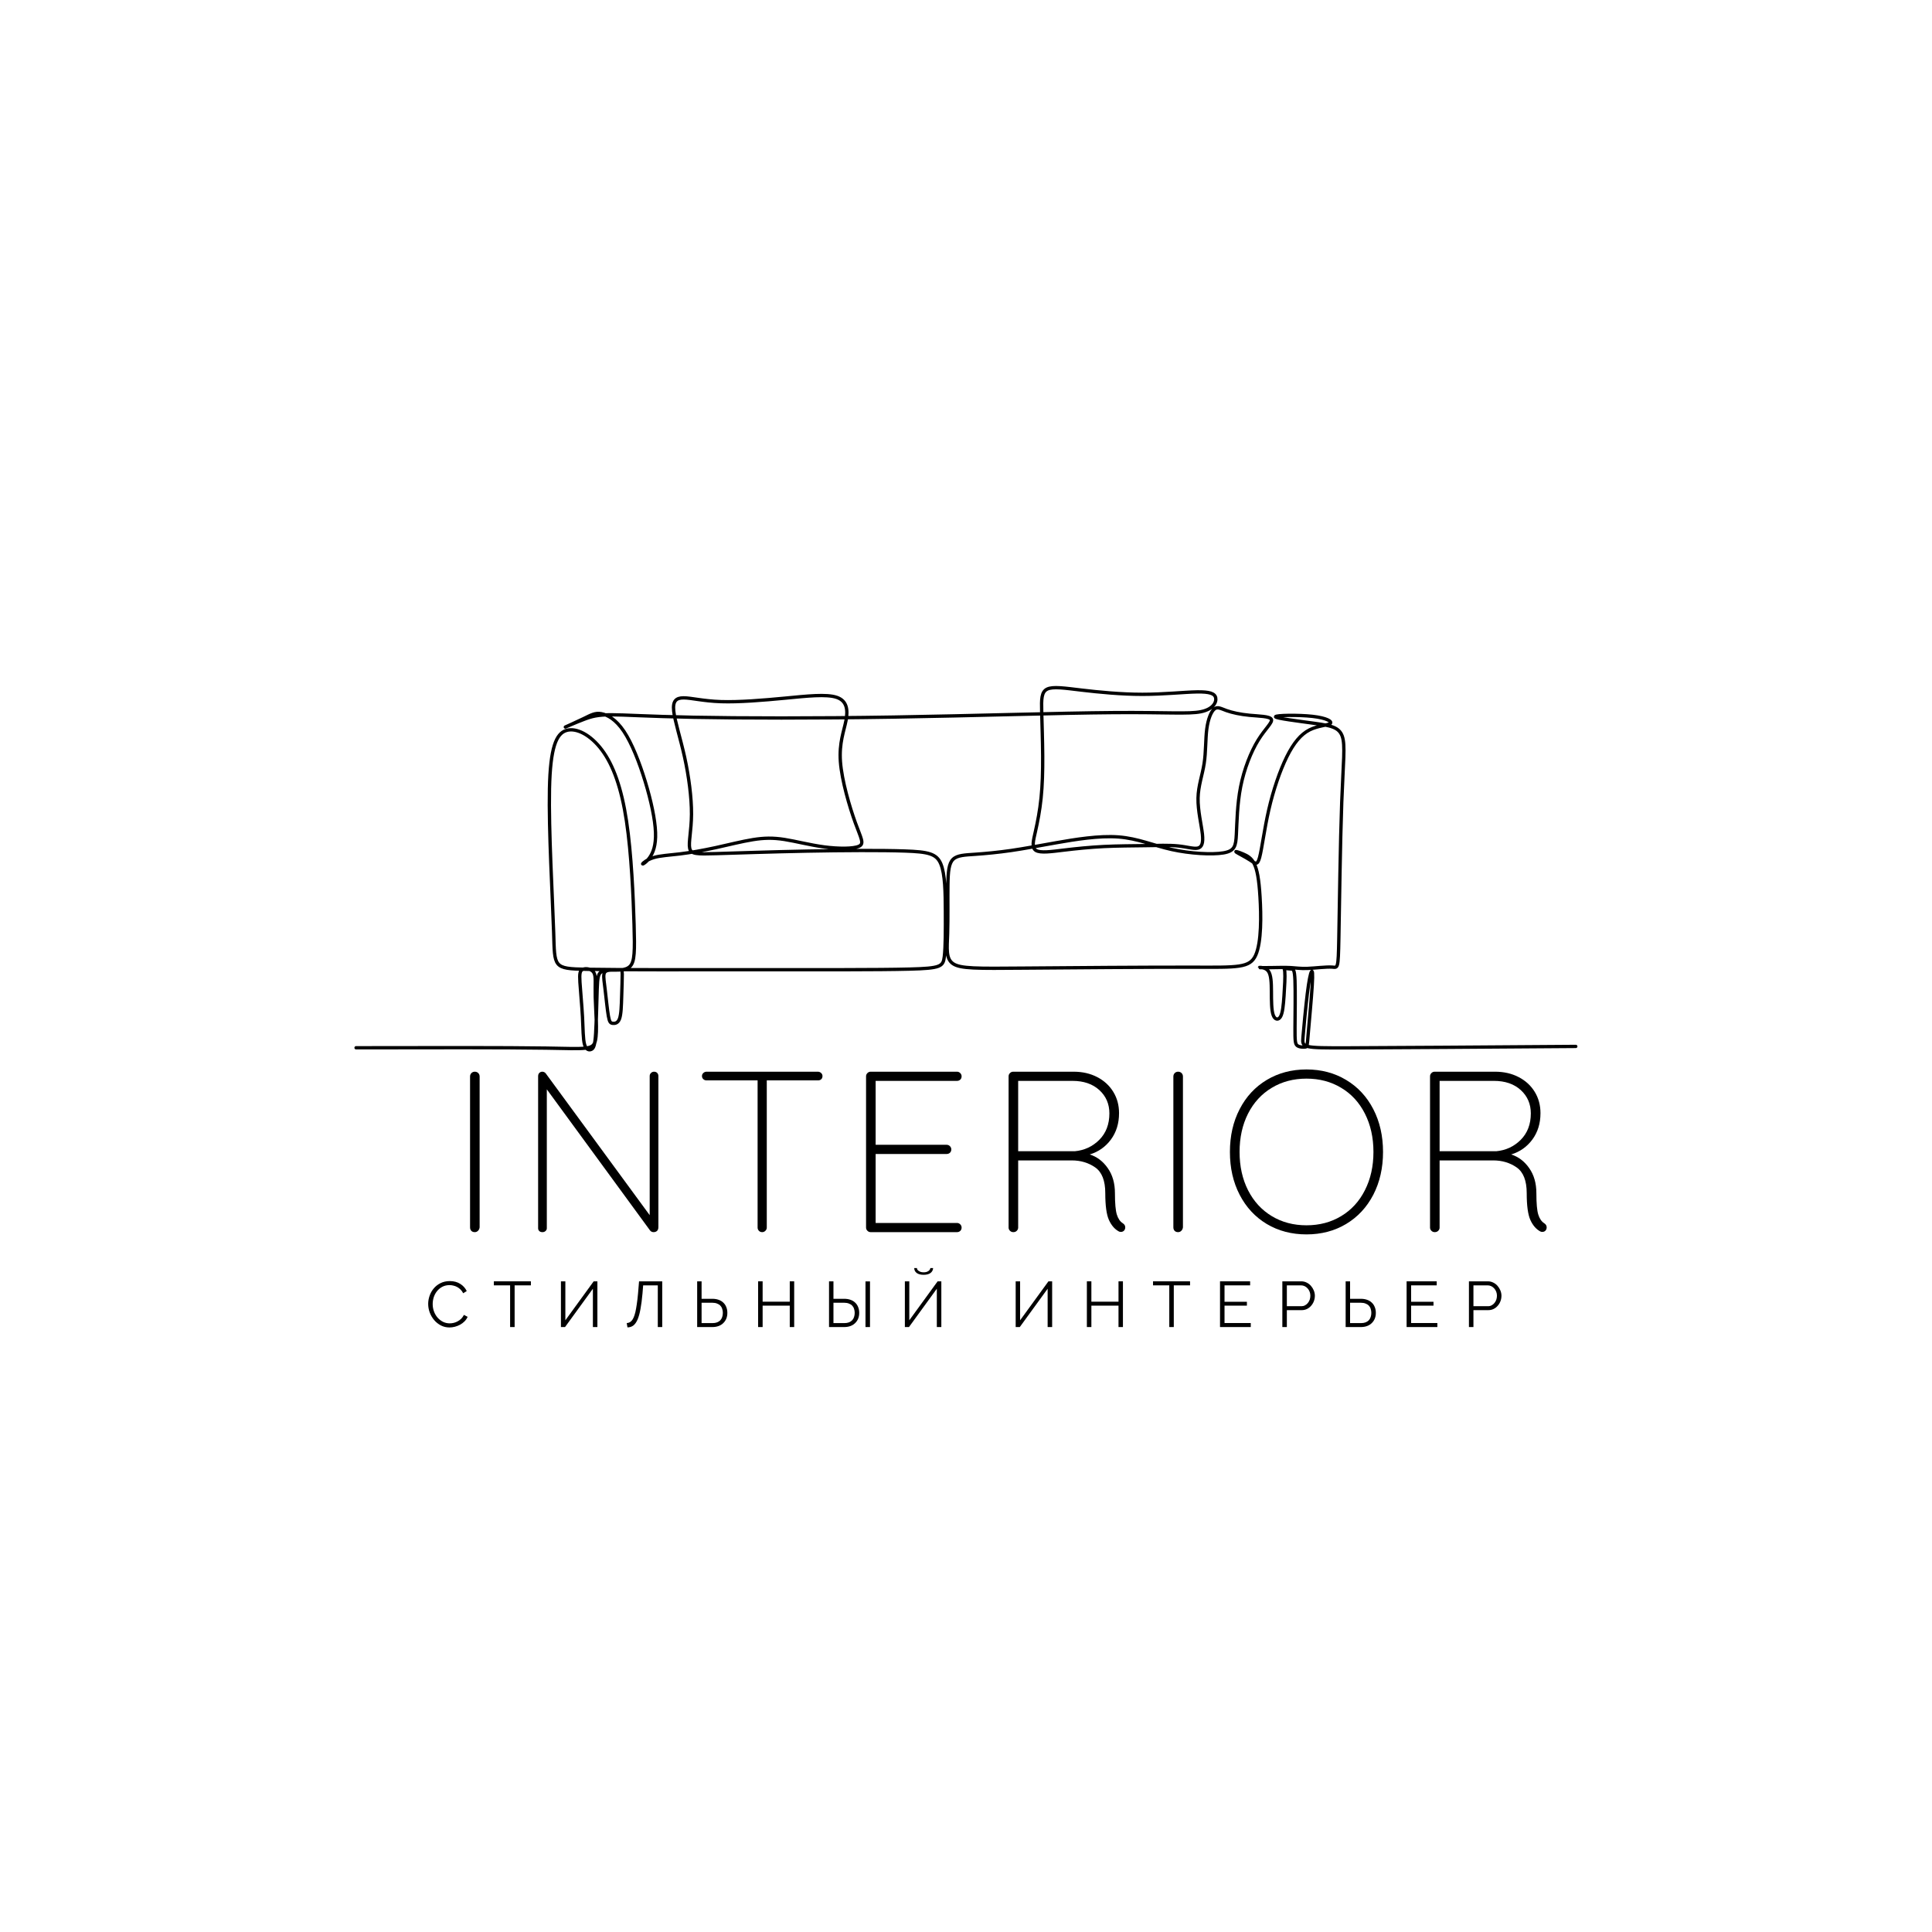
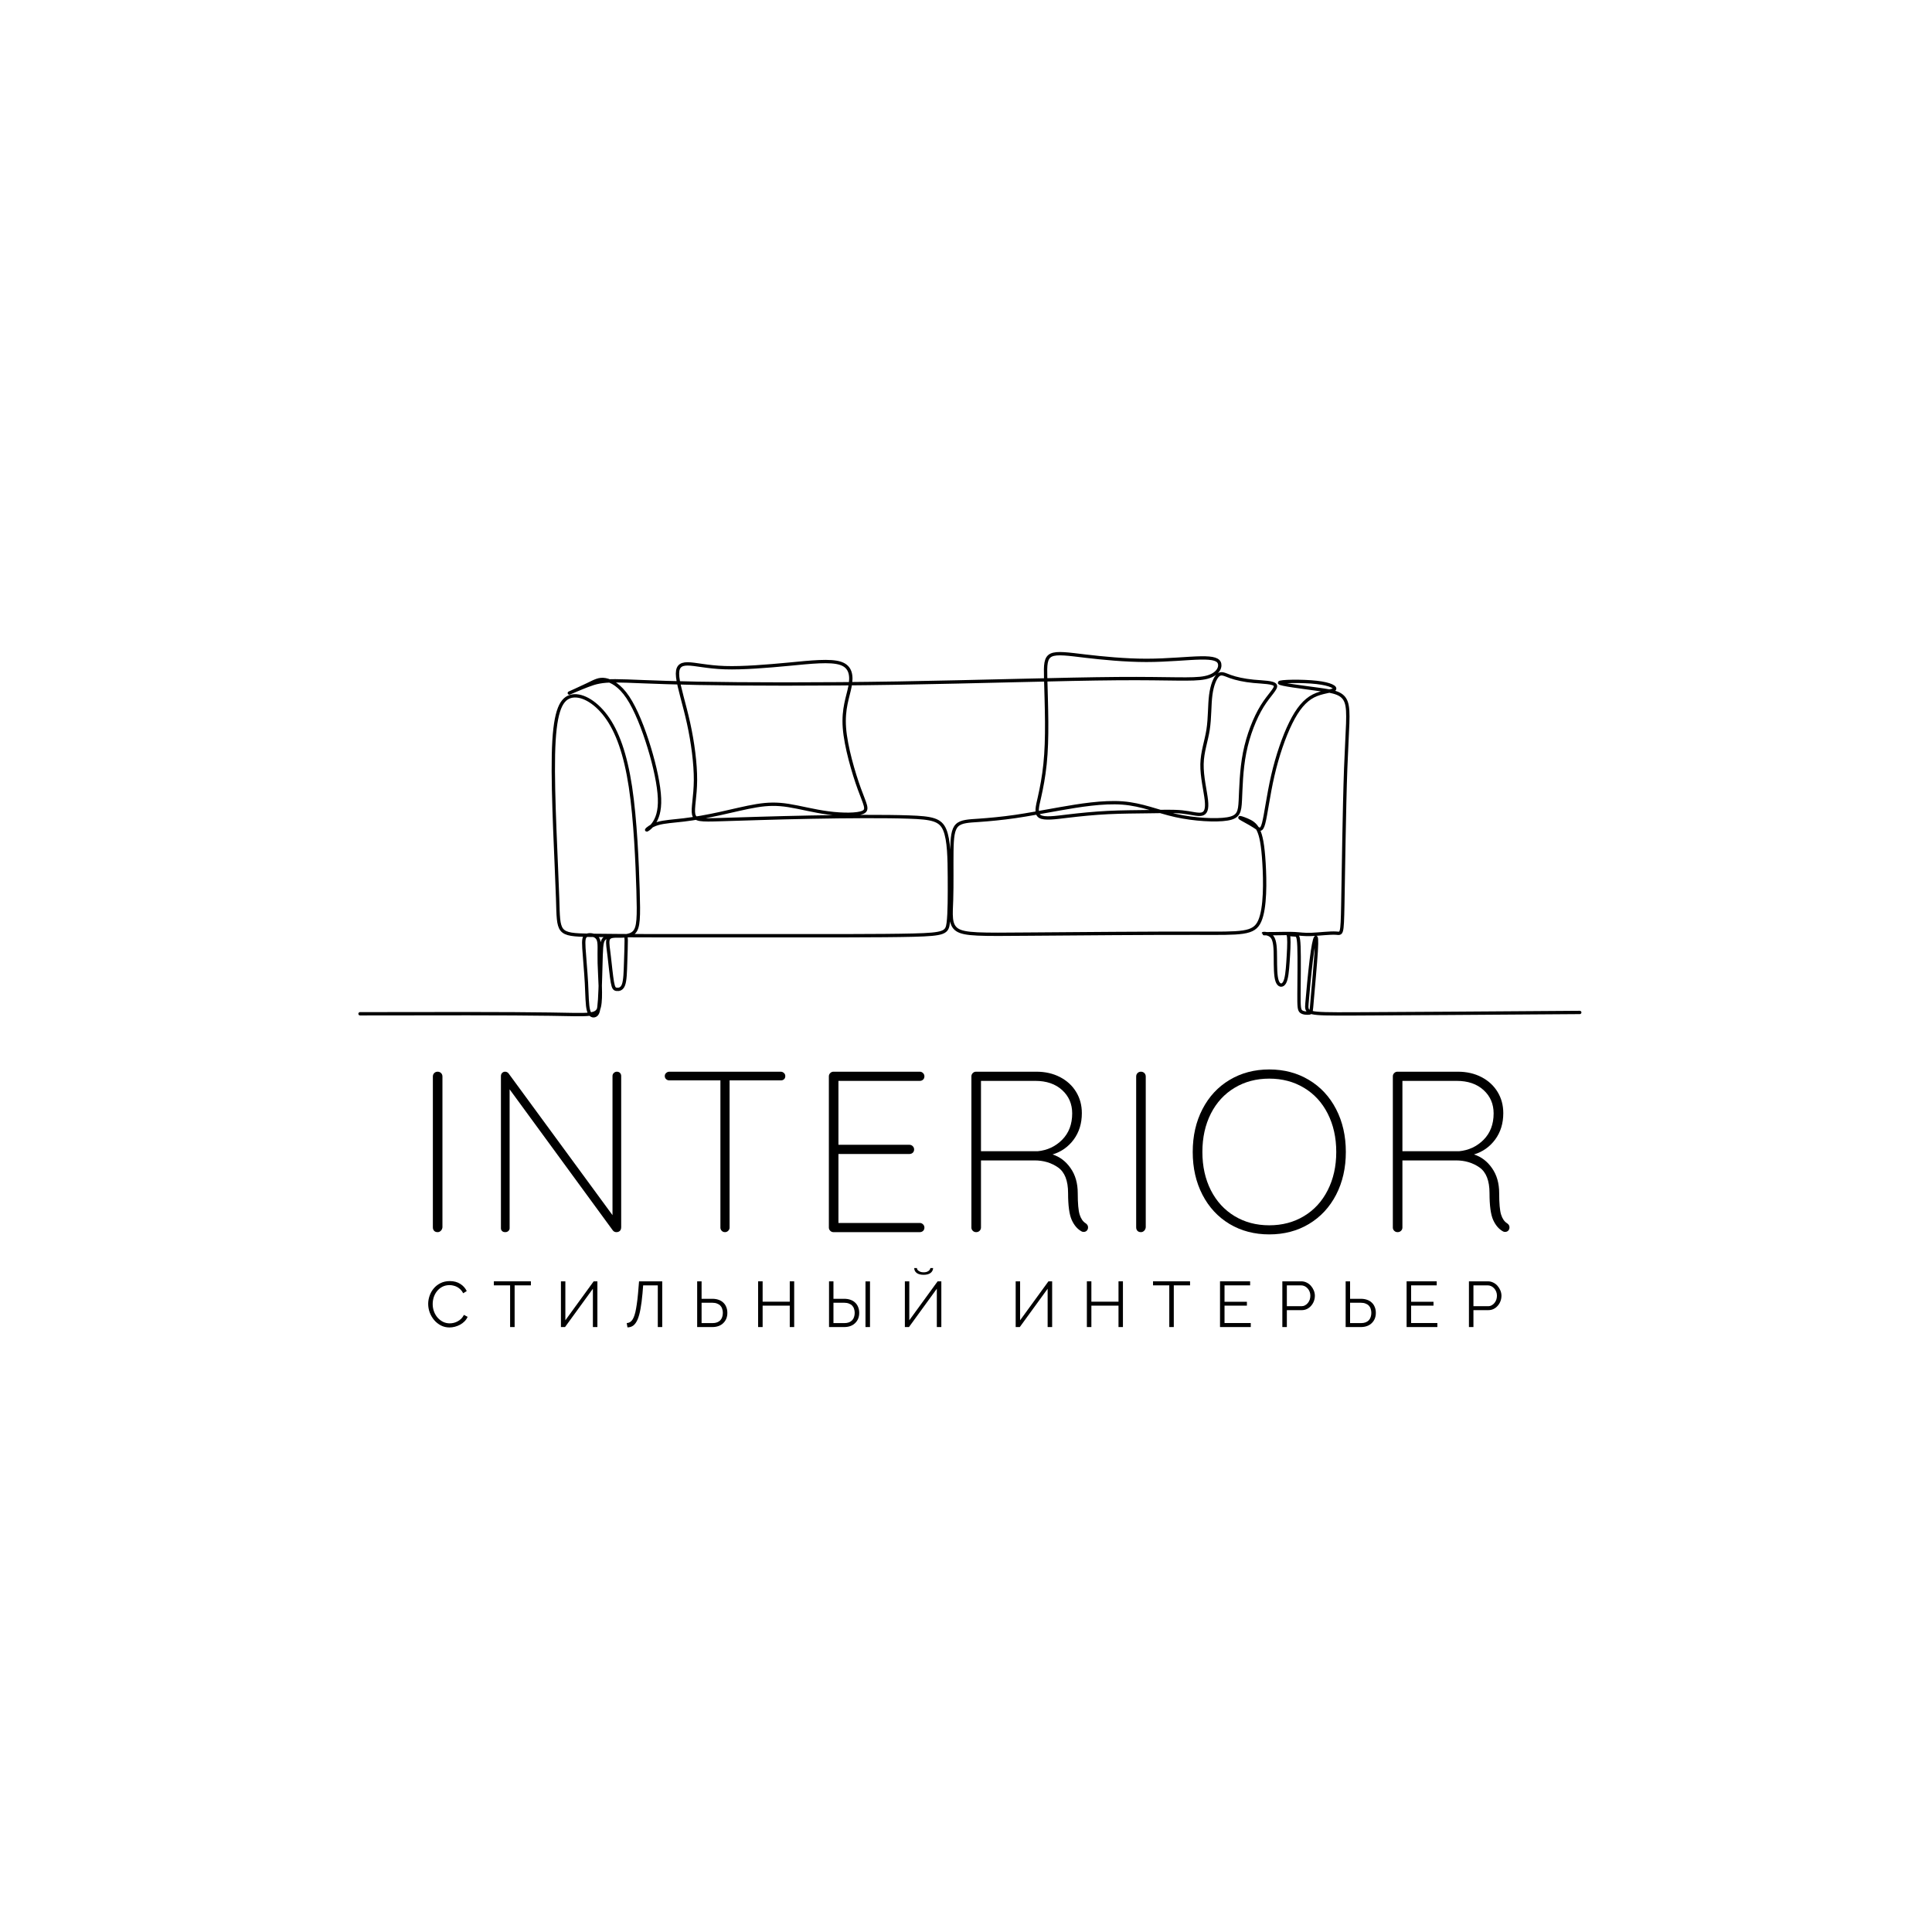
<svg xmlns="http://www.w3.org/2000/svg" width="500" zoomAndPan="magnify" viewBox="0 0 375 375" height="500" preserveAspectRatio="xMidYMid meet" version="1.0">
  <defs>
    <g />
-     <clipPath id="23aa06768d">
-       <path d="M 68.613 133 L 306.363 133 L 306.363 204.223 L 68.613 204.223 Z M 68.613 133 " clip-rule="nonzero" />
+     <clipPath id="b283057904">
+       <path d="M 69.383 126.379 L 307 126.379 L 307 197.629 L 69.383 197.629 Z M 69.383 126.379 " clip-rule="nonzero" />
    </clipPath>
  </defs>
  <g fill="#000000" fill-opacity="1">
-     <g transform="translate(72.337, 239.1577)">
-       <g />
-     </g>
-   </g>
-   <g fill="#000000" fill-opacity="1">
-     <g transform="translate(86.78475, 239.1577)">
+     <g transform="translate(79.56569, 239.1577)">
      <g>
        <path d="M 6.312 -0.938 C 6.281 -0.664 6.176 -0.441 6 -0.266 C 5.82 -0.086 5.613 0 5.375 0 C 5.082 0 4.852 -0.086 4.688 -0.266 C 4.531 -0.441 4.453 -0.664 4.453 -0.938 L 4.453 -30.203 C 4.453 -30.473 4.539 -30.695 4.719 -30.875 C 4.895 -31.051 5.113 -31.141 5.375 -31.141 C 5.645 -31.141 5.867 -31.051 6.047 -30.875 C 6.223 -30.695 6.312 -30.473 6.312 -30.203 Z M 6.312 -0.938 " />
      </g>
    </g>
  </g>
  <g fill="#000000" fill-opacity="1">
-     <g transform="translate(99.99563, 239.1577)">
+     <g transform="translate(92.77658, 239.1577)">
      <g>
        <path d="M 26.953 -31.141 C 27.223 -31.141 27.43 -31.055 27.578 -30.891 C 27.723 -30.734 27.797 -30.535 27.797 -30.297 L 27.797 -0.984 C 27.797 -0.648 27.707 -0.398 27.531 -0.234 C 27.352 -0.078 27.133 0 26.875 0 C 26.57 0 26.332 -0.117 26.156 -0.359 L 6.141 -27.719 L 6.141 -0.75 C 6.141 -0.539 6.055 -0.363 5.891 -0.219 C 5.734 -0.07 5.535 0 5.297 0 C 5.023 0 4.816 -0.07 4.672 -0.219 C 4.523 -0.363 4.453 -0.539 4.453 -0.75 L 4.453 -30.25 C 4.453 -30.539 4.531 -30.758 4.688 -30.906 C 4.852 -31.062 5.039 -31.141 5.25 -31.141 C 5.52 -31.141 5.742 -31.035 5.922 -30.828 L 26.109 -3.297 L 26.109 -30.297 C 26.109 -30.535 26.191 -30.734 26.359 -30.891 C 26.523 -31.055 26.723 -31.141 26.953 -31.141 Z M 26.953 -31.141 " />
      </g>
    </g>
  </g>
  <g fill="#000000" fill-opacity="1">
-     <g transform="translate(134.6907, 239.1577)">
+     <g transform="translate(127.4716, 239.1577)">
      <g>
        <path d="M 24.062 -31.141 C 24.301 -31.141 24.508 -31.055 24.688 -30.891 C 24.863 -30.734 24.953 -30.535 24.953 -30.297 C 24.953 -30.023 24.867 -29.816 24.703 -29.672 C 24.547 -29.523 24.332 -29.453 24.062 -29.453 L 14.141 -29.453 L 14.141 -0.891 C 14.141 -0.648 14.051 -0.441 13.875 -0.266 C 13.695 -0.086 13.488 0 13.25 0 C 12.988 0 12.773 -0.086 12.609 -0.266 C 12.441 -0.441 12.359 -0.648 12.359 -0.891 L 12.359 -29.453 L 2.453 -29.453 C 2.211 -29.453 2.004 -29.531 1.828 -29.688 C 1.648 -29.852 1.562 -30.055 1.562 -30.297 C 1.562 -30.535 1.648 -30.734 1.828 -30.891 C 2.004 -31.055 2.211 -31.141 2.453 -31.141 Z M 24.062 -31.141 " />
      </g>
    </g>
  </g>
  <g fill="#000000" fill-opacity="1">
-     <g transform="translate(163.6477, 239.1577)">
+     <g transform="translate(156.4286, 239.1577)">
      <g>
        <path d="M 22.109 -1.781 C 22.348 -1.781 22.555 -1.691 22.734 -1.516 C 22.91 -1.336 23 -1.129 23 -0.891 C 23 -0.617 22.91 -0.398 22.734 -0.234 C 22.555 -0.078 22.348 0 22.109 0 L 5.344 0 C 5.102 0 4.895 -0.086 4.719 -0.266 C 4.539 -0.441 4.453 -0.648 4.453 -0.891 L 4.453 -30.25 C 4.453 -30.488 4.539 -30.695 4.719 -30.875 C 4.895 -31.051 5.102 -31.141 5.344 -31.141 L 22.109 -31.141 C 22.348 -31.141 22.555 -31.051 22.734 -30.875 C 22.91 -30.695 23 -30.488 23 -30.25 C 23 -29.977 22.91 -29.758 22.734 -29.594 C 22.555 -29.438 22.348 -29.359 22.109 -29.359 L 6.312 -29.359 L 6.312 -16.953 L 20.109 -16.953 C 20.348 -16.953 20.555 -16.863 20.734 -16.688 C 20.91 -16.508 21 -16.301 21 -16.062 C 21 -15.789 20.91 -15.57 20.734 -15.406 C 20.555 -15.25 20.348 -15.172 20.109 -15.172 L 6.312 -15.172 L 6.312 -1.781 Z M 22.109 -1.781 " />
      </g>
    </g>
  </g>
  <g fill="#000000" fill-opacity="1">
-     <g transform="translate(191.3148, 239.1577)">
+     <g transform="translate(184.0957, 239.1577)">
      <g>
        <path d="M 26.609 -1.734 C 26.93 -1.523 27.094 -1.258 27.094 -0.938 C 27.094 -0.664 27.008 -0.445 26.844 -0.281 C 26.688 -0.125 26.488 -0.047 26.25 -0.047 C 26.07 -0.047 25.938 -0.078 25.844 -0.141 C 25.039 -0.578 24.398 -1.32 23.922 -2.375 C 23.453 -3.426 23.219 -5.156 23.219 -7.562 C 23.219 -9.988 22.566 -11.656 21.266 -12.562 C 19.961 -13.469 18.445 -13.922 16.719 -13.922 L 6.312 -13.922 L 6.312 -0.891 C 6.312 -0.648 6.223 -0.441 6.047 -0.266 C 5.867 -0.086 5.645 0 5.375 0 C 5.113 0 4.895 -0.086 4.719 -0.266 C 4.539 -0.441 4.453 -0.648 4.453 -0.891 L 4.453 -30.25 C 4.453 -30.488 4.539 -30.695 4.719 -30.875 C 4.895 -31.051 5.102 -31.141 5.344 -31.141 L 17.078 -31.141 C 18.797 -31.141 20.32 -30.789 21.656 -30.094 C 23 -29.395 24.039 -28.438 24.781 -27.219 C 25.52 -26.008 25.891 -24.633 25.891 -23.094 C 25.891 -21.102 25.363 -19.395 24.312 -17.969 C 23.258 -16.551 21.891 -15.586 20.203 -15.078 C 21.617 -14.629 22.785 -13.742 23.703 -12.422 C 24.629 -11.109 25.094 -9.488 25.094 -7.562 C 25.094 -5.57 25.219 -4.18 25.469 -3.391 C 25.719 -2.609 26.098 -2.055 26.609 -1.734 Z M 17.297 -15.703 C 19.172 -15.879 20.758 -16.617 22.062 -17.922 C 23.363 -19.234 24.016 -20.941 24.016 -23.047 C 24.016 -24.879 23.363 -26.391 22.062 -27.578 C 20.758 -28.766 19.023 -29.359 16.859 -29.359 L 6.312 -29.359 L 6.312 -15.703 Z M 17.297 -15.703 " />
      </g>
    </g>
  </g>
  <g fill="#000000" fill-opacity="1">
-     <g transform="translate(223.2965, 239.1577)">
+     <g transform="translate(216.0774, 239.1577)">
      <g>
        <path d="M 6.312 -0.938 C 6.281 -0.664 6.176 -0.441 6 -0.266 C 5.82 -0.086 5.613 0 5.375 0 C 5.082 0 4.852 -0.086 4.688 -0.266 C 4.531 -0.441 4.453 -0.664 4.453 -0.938 L 4.453 -30.203 C 4.453 -30.473 4.539 -30.695 4.719 -30.875 C 4.895 -31.051 5.113 -31.141 5.375 -31.141 C 5.645 -31.141 5.867 -31.051 6.047 -30.875 C 6.223 -30.695 6.312 -30.473 6.312 -30.203 Z M 6.312 -0.938 " />
      </g>
    </g>
  </g>
  <g fill="#000000" fill-opacity="1">
-     <g transform="translate(236.5074, 239.1577)">
+     <g transform="translate(229.2883, 239.1577)">
      <g>
        <path d="M 31.938 -15.562 C 31.938 -12.457 31.305 -9.688 30.047 -7.25 C 28.785 -4.82 27.023 -2.93 24.766 -1.578 C 22.516 -0.234 19.953 0.438 17.078 0.438 C 14.203 0.438 11.633 -0.234 9.375 -1.578 C 7.125 -2.93 5.367 -4.82 4.109 -7.25 C 2.848 -9.688 2.219 -12.457 2.219 -15.562 C 2.219 -18.676 2.848 -21.445 4.109 -23.875 C 5.367 -26.312 7.125 -28.203 9.375 -29.547 C 11.633 -30.898 14.203 -31.578 17.078 -31.578 C 19.953 -31.578 22.516 -30.898 24.766 -29.547 C 27.023 -28.203 28.785 -26.312 30.047 -23.875 C 31.305 -21.445 31.938 -18.676 31.938 -15.562 Z M 30.078 -15.562 C 30.078 -18.352 29.523 -20.832 28.422 -23 C 27.328 -25.164 25.789 -26.836 23.812 -28.016 C 21.844 -29.203 19.598 -29.797 17.078 -29.797 C 14.555 -29.797 12.312 -29.203 10.344 -28.016 C 8.375 -26.836 6.836 -25.164 5.734 -23 C 4.641 -20.832 4.094 -18.352 4.094 -15.562 C 4.094 -12.781 4.641 -10.305 5.734 -8.141 C 6.836 -5.973 8.375 -4.297 10.344 -3.109 C 12.312 -1.922 14.555 -1.328 17.078 -1.328 C 19.598 -1.328 21.844 -1.922 23.812 -3.109 C 25.789 -4.297 27.328 -5.973 28.422 -8.141 C 29.523 -10.305 30.078 -12.781 30.078 -15.562 Z M 30.078 -15.562 " />
      </g>
    </g>
  </g>
  <g fill="#000000" fill-opacity="1">
-     <g transform="translate(273.1151, 239.1577)">
+     <g transform="translate(265.896, 239.1577)">
      <g>
        <path d="M 26.609 -1.734 C 26.93 -1.523 27.094 -1.258 27.094 -0.938 C 27.094 -0.664 27.008 -0.445 26.844 -0.281 C 26.688 -0.125 26.488 -0.047 26.25 -0.047 C 26.07 -0.047 25.938 -0.078 25.844 -0.141 C 25.039 -0.578 24.398 -1.32 23.922 -2.375 C 23.453 -3.426 23.219 -5.156 23.219 -7.562 C 23.219 -9.988 22.566 -11.656 21.266 -12.562 C 19.961 -13.469 18.445 -13.922 16.719 -13.922 L 6.312 -13.922 L 6.312 -0.891 C 6.312 -0.648 6.223 -0.441 6.047 -0.266 C 5.867 -0.086 5.645 0 5.375 0 C 5.113 0 4.895 -0.086 4.719 -0.266 C 4.539 -0.441 4.453 -0.648 4.453 -0.891 L 4.453 -30.25 C 4.453 -30.488 4.539 -30.695 4.719 -30.875 C 4.895 -31.051 5.102 -31.141 5.344 -31.141 L 17.078 -31.141 C 18.797 -31.141 20.32 -30.789 21.656 -30.094 C 23 -29.395 24.039 -28.438 24.781 -27.219 C 25.52 -26.008 25.891 -24.633 25.891 -23.094 C 25.891 -21.102 25.363 -19.395 24.312 -17.969 C 23.258 -16.551 21.891 -15.586 20.203 -15.078 C 21.617 -14.629 22.785 -13.742 23.703 -12.422 C 24.629 -11.109 25.094 -9.488 25.094 -7.562 C 25.094 -5.57 25.219 -4.18 25.469 -3.391 C 25.719 -2.609 26.098 -2.055 26.609 -1.734 Z M 17.297 -15.703 C 19.172 -15.879 20.758 -16.617 22.062 -17.922 C 23.363 -19.234 24.016 -20.941 24.016 -23.047 C 24.016 -24.879 23.363 -26.391 22.062 -27.578 C 20.758 -28.766 19.023 -29.359 16.859 -29.359 L 6.312 -29.359 L 6.312 -15.703 Z M 17.297 -15.703 " />
      </g>
    </g>
  </g>
  <g fill="#000000" fill-opacity="1">
    <g transform="translate(82.57863, 257.5801)">
      <g>
        <path d="M 0.531 -4.5 C 0.531 -5.031 0.625 -5.562 0.812 -6.094 C 1 -6.625 1.27 -7.098 1.625 -7.516 C 1.977 -7.93 2.414 -8.27 2.938 -8.531 C 3.469 -8.789 4.066 -8.922 4.734 -8.922 C 5.523 -8.922 6.203 -8.738 6.766 -8.375 C 7.328 -8.02 7.742 -7.555 8.016 -6.984 L 7.328 -6.562 C 7.18 -6.852 7.004 -7.098 6.797 -7.297 C 6.598 -7.492 6.379 -7.656 6.141 -7.781 C 5.91 -7.906 5.672 -7.992 5.422 -8.047 C 5.172 -8.109 4.926 -8.141 4.688 -8.141 C 4.156 -8.141 3.68 -8.031 3.266 -7.812 C 2.859 -7.594 2.516 -7.305 2.234 -6.953 C 1.961 -6.609 1.754 -6.219 1.609 -5.781 C 1.473 -5.344 1.406 -4.898 1.406 -4.453 C 1.406 -3.961 1.488 -3.488 1.656 -3.031 C 1.82 -2.582 2.051 -2.188 2.344 -1.844 C 2.645 -1.5 3 -1.223 3.406 -1.016 C 3.812 -0.816 4.25 -0.719 4.719 -0.719 C 4.969 -0.719 5.223 -0.75 5.484 -0.812 C 5.754 -0.875 6.008 -0.973 6.25 -1.109 C 6.5 -1.242 6.727 -1.41 6.938 -1.609 C 7.145 -1.816 7.32 -2.066 7.469 -2.359 L 8.188 -1.984 C 8.039 -1.648 7.836 -1.352 7.578 -1.094 C 7.328 -0.844 7.039 -0.629 6.719 -0.453 C 6.406 -0.285 6.07 -0.156 5.719 -0.062 C 5.363 0.031 5.016 0.078 4.672 0.078 C 4.066 0.078 3.508 -0.051 3 -0.312 C 2.488 -0.582 2.051 -0.93 1.688 -1.359 C 1.32 -1.797 1.035 -2.285 0.828 -2.828 C 0.629 -3.379 0.531 -3.938 0.531 -4.5 Z M 0.531 -4.5 " />
      </g>
    </g>
  </g>
  <g fill="#000000" fill-opacity="1">
    <g transform="translate(95.6379, 257.5801)">
      <g>
        <path d="M 7.406 -8.094 L 4.25 -8.094 L 4.25 0 L 3.375 0 L 3.375 -8.094 L 0.219 -8.094 L 0.219 -8.875 L 7.406 -8.875 Z M 7.406 -8.094 " />
      </g>
    </g>
  </g>
  <g fill="#000000" fill-opacity="1">
    <g transform="translate(107.7352, 257.5801)">
      <g>
        <path d="M 2 -1.312 L 7.5 -8.875 L 8.219 -8.875 L 8.219 0 L 7.344 0 L 7.344 -7.438 L 1.938 0 L 1.141 0 L 1.141 -8.875 L 2 -8.875 Z M 2 -1.312 " />
      </g>
    </g>
  </g>
  <g fill="#000000" fill-opacity="1">
    <g transform="translate(121.5691, 257.5801)">
      <g>
        <path d="M 3.141 -6.531 C 3.035 -5.352 2.906 -4.348 2.75 -3.516 C 2.602 -2.68 2.414 -2 2.188 -1.469 C 1.957 -0.938 1.68 -0.547 1.359 -0.297 C 1.035 -0.055 0.656 0.062 0.219 0.062 L 0.078 -0.781 C 0.242 -0.781 0.398 -0.812 0.547 -0.875 C 0.703 -0.938 0.852 -1.039 1 -1.188 C 1.145 -1.344 1.281 -1.555 1.406 -1.828 C 1.531 -2.098 1.645 -2.445 1.75 -2.875 C 1.852 -3.312 1.945 -3.832 2.031 -4.438 C 2.125 -5.039 2.207 -5.758 2.281 -6.594 L 2.469 -8.875 L 6.969 -8.875 L 6.969 0 L 6.109 0 L 6.109 -8.094 L 3.266 -8.094 Z M 3.141 -6.531 " />
      </g>
    </g>
  </g>
  <g fill="#000000" fill-opacity="1">
    <g transform="translate(134.1786, 257.5801)">
      <g>
        <path d="M 1.141 -8.875 L 2 -8.875 L 2 -5.484 L 4.094 -5.484 C 4.531 -5.484 4.926 -5.422 5.281 -5.297 C 5.633 -5.18 5.938 -5.004 6.188 -4.766 C 6.445 -4.535 6.645 -4.25 6.781 -3.906 C 6.926 -3.57 7 -3.188 7 -2.75 C 7 -2.32 6.926 -1.938 6.781 -1.594 C 6.633 -1.258 6.43 -0.973 6.172 -0.734 C 5.922 -0.492 5.617 -0.312 5.266 -0.188 C 4.91 -0.062 4.52 0 4.094 0 L 1.141 0 Z M 2 -0.766 L 4.094 -0.766 C 4.445 -0.766 4.75 -0.812 5 -0.906 C 5.258 -1.008 5.473 -1.148 5.641 -1.328 C 5.805 -1.504 5.926 -1.711 6 -1.953 C 6.082 -2.203 6.125 -2.469 6.125 -2.75 C 6.125 -3.031 6.082 -3.289 6 -3.531 C 5.926 -3.781 5.805 -3.988 5.641 -4.156 C 5.473 -4.332 5.258 -4.469 5 -4.562 C 4.75 -4.664 4.445 -4.719 4.094 -4.719 L 2 -4.719 Z M 2 -0.766 " />
      </g>
    </g>
  </g>
  <g fill="#000000" fill-opacity="1">
    <g transform="translate(146.0261, 257.5801)">
      <g>
        <path d="M 8.125 -8.875 L 8.125 0 L 7.266 0 L 7.266 -4.156 L 2 -4.156 L 2 0 L 1.125 0 L 1.125 -8.875 L 2 -8.875 L 2 -4.922 L 7.266 -4.922 L 7.266 -8.875 Z M 8.125 -8.875 " />
      </g>
    </g>
  </g>
  <g fill="#000000" fill-opacity="1">
    <g transform="translate(159.7724, 257.5801)">
      <g>
        <path d="M 1.141 -8.875 L 2 -8.875 L 2 -5.484 L 4.094 -5.484 C 4.531 -5.484 4.926 -5.422 5.281 -5.297 C 5.633 -5.18 5.938 -5.004 6.188 -4.766 C 6.445 -4.535 6.645 -4.25 6.781 -3.906 C 6.926 -3.57 7 -3.188 7 -2.75 C 7 -2.32 6.926 -1.938 6.781 -1.594 C 6.633 -1.258 6.43 -0.973 6.172 -0.734 C 5.922 -0.492 5.617 -0.312 5.266 -0.188 C 4.91 -0.062 4.52 0 4.094 0 L 1.141 0 Z M 2 -0.766 L 4.094 -0.766 C 4.445 -0.766 4.75 -0.812 5 -0.906 C 5.258 -1.008 5.473 -1.148 5.641 -1.328 C 5.805 -1.504 5.926 -1.711 6 -1.953 C 6.082 -2.203 6.125 -2.469 6.125 -2.75 C 6.125 -3.031 6.082 -3.289 6 -3.531 C 5.926 -3.781 5.805 -3.988 5.641 -4.156 C 5.473 -4.332 5.258 -4.469 5 -4.562 C 4.75 -4.664 4.445 -4.719 4.094 -4.719 L 2 -4.719 Z M 8.219 0 L 8.219 -8.859 L 9.094 -8.859 L 9.094 0 Z M 8.219 0 " />
      </g>
    </g>
  </g>
  <g fill="#000000" fill-opacity="1">
    <g transform="translate(174.4933, 257.5801)">
      <g>
        <path d="M 6.625 -11.453 C 6.602 -11.047 6.43 -10.723 6.109 -10.484 C 5.797 -10.254 5.352 -10.141 4.781 -10.141 C 4.219 -10.141 3.773 -10.254 3.453 -10.484 C 3.129 -10.723 2.961 -11.047 2.953 -11.453 L 3.484 -11.453 C 3.484 -11.336 3.516 -11.227 3.578 -11.125 C 3.648 -11.031 3.742 -10.945 3.859 -10.875 C 3.973 -10.801 4.109 -10.738 4.266 -10.688 C 4.43 -10.645 4.609 -10.625 4.797 -10.625 C 5.16 -10.625 5.457 -10.703 5.688 -10.859 C 5.926 -11.016 6.062 -11.211 6.094 -11.453 Z M 2 -1.312 L 7.5 -8.875 L 8.219 -8.875 L 8.219 0 L 7.344 0 L 7.344 -7.438 L 1.938 0 L 1.141 0 L 1.141 -8.875 L 2 -8.875 Z M 2 -1.312 " />
      </g>
    </g>
  </g>
  <g fill="#000000" fill-opacity="1">
    <g transform="translate(188.3271, 257.5801)">
      <g />
    </g>
  </g>
  <g fill="#000000" fill-opacity="1">
    <g transform="translate(196.0019, 257.5801)">
      <g>
        <path d="M 2 -1.312 L 7.5 -8.875 L 8.219 -8.875 L 8.219 0 L 7.344 0 L 7.344 -7.438 L 1.938 0 L 1.141 0 L 1.141 -8.875 L 2 -8.875 Z M 2 -1.312 " />
      </g>
    </g>
  </g>
  <g fill="#000000" fill-opacity="1">
    <g transform="translate(209.8358, 257.5801)">
      <g>
        <path d="M 8.125 -8.875 L 8.125 0 L 7.266 0 L 7.266 -4.156 L 2 -4.156 L 2 0 L 1.125 0 L 1.125 -8.875 L 2 -8.875 L 2 -4.922 L 7.266 -4.922 L 7.266 -8.875 Z M 8.125 -8.875 " />
      </g>
    </g>
  </g>
  <g fill="#000000" fill-opacity="1">
    <g transform="translate(223.5821, 257.5801)">
      <g>
        <path d="M 7.406 -8.094 L 4.25 -8.094 L 4.25 0 L 3.375 0 L 3.375 -8.094 L 0.219 -8.094 L 0.219 -8.875 L 7.406 -8.875 Z M 7.406 -8.094 " />
      </g>
    </g>
  </g>
  <g fill="#000000" fill-opacity="1">
    <g transform="translate(235.6795, 257.5801)">
      <g>
        <path d="M 7.094 -0.781 L 7.094 0 L 1.125 0 L 1.125 -8.875 L 6.969 -8.875 L 6.969 -8.094 L 2 -8.094 L 2 -4.906 L 6.344 -4.906 L 6.344 -4.156 L 2 -4.156 L 2 -0.781 Z M 7.094 -0.781 " />
      </g>
    </g>
  </g>
  <g fill="#000000" fill-opacity="1">
    <g transform="translate(247.7768, 257.5801)">
      <g>
        <path d="M 1.125 0 L 1.125 -8.875 L 4.797 -8.875 C 5.18 -8.875 5.535 -8.789 5.859 -8.625 C 6.18 -8.469 6.457 -8.254 6.688 -7.984 C 6.914 -7.723 7.098 -7.426 7.234 -7.094 C 7.367 -6.758 7.438 -6.426 7.438 -6.094 C 7.438 -5.719 7.375 -5.363 7.25 -5.031 C 7.125 -4.695 6.945 -4.398 6.719 -4.141 C 6.5 -3.879 6.234 -3.672 5.922 -3.516 C 5.609 -3.359 5.258 -3.281 4.875 -3.281 L 2 -3.281 L 2 0 Z M 2 -4.047 L 4.844 -4.047 C 5.094 -4.047 5.32 -4.102 5.531 -4.219 C 5.75 -4.332 5.93 -4.484 6.078 -4.672 C 6.234 -4.859 6.352 -5.07 6.438 -5.312 C 6.52 -5.562 6.562 -5.82 6.562 -6.094 C 6.562 -6.363 6.516 -6.617 6.422 -6.859 C 6.328 -7.109 6.195 -7.32 6.031 -7.5 C 5.863 -7.688 5.672 -7.832 5.453 -7.938 C 5.234 -8.039 5.004 -8.094 4.766 -8.094 L 2 -8.094 Z M 2 -4.047 " />
      </g>
    </g>
  </g>
  <g fill="#000000" fill-opacity="1">
    <g transform="translate(260.049, 257.5801)">
      <g>
        <path d="M 1.141 -8.875 L 2 -8.875 L 2 -5.484 L 4.094 -5.484 C 4.531 -5.484 4.926 -5.422 5.281 -5.297 C 5.633 -5.18 5.938 -5.004 6.188 -4.766 C 6.445 -4.535 6.645 -4.25 6.781 -3.906 C 6.926 -3.57 7 -3.188 7 -2.75 C 7 -2.32 6.926 -1.938 6.781 -1.594 C 6.633 -1.258 6.43 -0.973 6.172 -0.734 C 5.922 -0.492 5.617 -0.312 5.266 -0.188 C 4.91 -0.062 4.52 0 4.094 0 L 1.141 0 Z M 2 -0.766 L 4.094 -0.766 C 4.445 -0.766 4.75 -0.812 5 -0.906 C 5.258 -1.008 5.473 -1.148 5.641 -1.328 C 5.805 -1.504 5.926 -1.711 6 -1.953 C 6.082 -2.203 6.125 -2.469 6.125 -2.75 C 6.125 -3.031 6.082 -3.289 6 -3.531 C 5.926 -3.781 5.805 -3.988 5.641 -4.156 C 5.473 -4.332 5.258 -4.469 5 -4.562 C 4.75 -4.664 4.445 -4.719 4.094 -4.719 L 2 -4.719 Z M 2 -0.766 " />
      </g>
    </g>
  </g>
  <g fill="#000000" fill-opacity="1">
    <g transform="translate(271.8965, 257.5801)">
      <g>
        <path d="M 7.094 -0.781 L 7.094 0 L 1.125 0 L 1.125 -8.875 L 6.969 -8.875 L 6.969 -8.094 L 2 -8.094 L 2 -4.906 L 6.344 -4.906 L 6.344 -4.156 L 2 -4.156 L 2 -0.781 Z M 7.094 -0.781 " />
      </g>
    </g>
  </g>
  <g fill="#000000" fill-opacity="1">
    <g transform="translate(283.9938, 257.5801)">
      <g>
        <path d="M 1.125 0 L 1.125 -8.875 L 4.797 -8.875 C 5.18 -8.875 5.535 -8.789 5.859 -8.625 C 6.18 -8.469 6.457 -8.254 6.688 -7.984 C 6.914 -7.723 7.098 -7.426 7.234 -7.094 C 7.367 -6.758 7.438 -6.426 7.438 -6.094 C 7.438 -5.719 7.375 -5.363 7.25 -5.031 C 7.125 -4.695 6.945 -4.398 6.719 -4.141 C 6.5 -3.879 6.234 -3.672 5.922 -3.516 C 5.609 -3.359 5.258 -3.281 4.875 -3.281 L 2 -3.281 L 2 0 Z M 2 -4.047 L 4.844 -4.047 C 5.094 -4.047 5.32 -4.102 5.531 -4.219 C 5.75 -4.332 5.93 -4.484 6.078 -4.672 C 6.234 -4.859 6.352 -5.07 6.438 -5.312 C 6.52 -5.562 6.562 -5.82 6.562 -6.094 C 6.562 -6.363 6.516 -6.617 6.422 -6.859 C 6.328 -7.109 6.195 -7.32 6.031 -7.5 C 5.863 -7.688 5.672 -7.832 5.453 -7.938 C 5.234 -8.039 5.004 -8.094 4.766 -8.094 L 2 -8.094 Z M 2 -4.047 " />
      </g>
    </g>
  </g>
-   <g clip-path="url(#23aa06768d)">
-     <path stroke-linecap="round" transform="matrix(0.0145462, 0, 0, -0.0145016, 68.7559, 204.1203)" fill="none" stroke-linejoin="round" d="M 24.569 51.661 C 1022.466 53.547 2020.362 55.432 2561.74 47.082 C 3103.118 38.462 3187.977 19.607 3217.516 146.748 C 3247.056 273.619 3221.276 546.487 3216.442 729.657 C 3211.608 912.826 3227.721 1006.296 3197.644 1057.745 C 3167.568 1108.925 3091.571 1118.083 3051.021 1101.921 C 3010.203 1086.028 3005.101 1044.546 3011.546 930.065 C 3018.259 815.315 3037.057 627.297 3045.65 465.139 C 3054.243 302.711 3052.901 166.142 3073.578 94.49 C 3094.256 22.57 3136.954 16.105 3166.225 31.728 C 3195.496 47.351 3211.608 85.601 3221.544 242.373 C 3231.48 399.413 3235.508 675.514 3241.685 837.942 C 3247.593 1000.639 3255.649 1050.203 3309.626 1074.176 C 3363.602 1098.15 3463.768 1096.534 3516.939 1096.264 C 3569.841 1095.726 3575.481 1096.534 3576.286 1036.734 C 3576.823 976.666 3571.99 855.989 3568.499 736.929 C 3564.739 618.139 3562.054 500.695 3540.033 440.088 C 3518.013 379.48 3476.658 375.44 3448.73 378.941 C 3420.801 382.174 3406.032 392.949 3391.53 475.375 C 3376.761 558.07 3362.26 712.687 3349.101 821.511 C 3336.211 930.335 3325.201 993.366 3331.646 1033.233 C 3338.359 1073.368 3363.065 1090.338 3433.96 1091.954 C 3504.855 1093.84 3621.938 1080.641 3682.091 1143.134 C 3741.976 1205.897 3744.661 1344.351 3733.92 1704.224 C 3723.447 2064.098 3699.278 2645.122 3632.68 3087.691 C 3566.082 3530.26 3456.786 3834.105 3306.135 4036.669 C 3155.483 4239.232 2963.745 4340.514 2828.938 4297.954 C 2694.399 4255.394 2617.059 4068.723 2605.244 3519.485 C 2593.159 2970.516 2646.33 2058.711 2661.1 1593.784 C 2675.87 1128.588 2651.701 1110.002 3098.284 1101.921 C 3544.867 1093.84 4461.665 1096.534 5322.606 1096.534 C 6183.815 1096.534 6988.631 1093.84 7407.286 1104.615 C 7825.672 1115.12 7857.629 1139.094 7873.741 1269.736 C 7889.585 1400.379 7889.585 1637.691 7888.242 1881.468 C 7886.9 2125.514 7884.483 2376.024 7827.015 2513.401 C 7769.816 2650.509 7657.834 2674.482 7347.133 2685.257 C 7036.7 2696.032 6527.547 2693.338 6043.906 2683.91 C 5559.996 2674.482 5101.328 2658.59 4834.936 2650.509 C 4568.275 2642.697 4493.621 2642.697 4476.434 2721.352 C 4458.979 2799.738 4498.992 2957.048 4500.334 3178.467 C 4501.677 3399.617 4464.35 3684.876 4408.494 3940.774 C 4352.369 4196.672 4277.714 4423.21 4263.213 4557.893 C 4248.443 4692.576 4293.827 4735.136 4395.067 4735.136 C 4496.306 4735.136 4653.671 4692.576 4893.478 4684.495 C 5133.553 4676.414 5456.07 4703.081 5747.974 4731.095 C 6039.878 4759.11 6300.899 4788.47 6438.392 4741.87 C 6575.616 4695 6588.774 4572.439 6562.189 4432.637 C 6535.603 4292.567 6469.005 4135.257 6487.535 3880.706 C 6506.332 3626.154 6610.258 3274.362 6686.255 3063.717 C 6762.252 2853.072 6810.052 2783.845 6735.398 2749.097 C 6660.743 2714.618 6463.635 2714.618 6271.628 2739.939 C 6079.622 2765.259 5893.254 2815.9 5739.918 2839.873 C 5586.581 2863.847 5466.543 2861.153 5318.846 2837.18 C 5170.88 2813.206 4994.986 2767.953 4824.194 2730.511 C 4653.671 2693.338 4488.25 2663.977 4345.655 2646.468 C 4203.06 2629.229 4083.291 2623.842 3995.21 2597.174 C 3907.397 2570.507 3851.272 2522.56 3848.586 2513.401 C 3845.901 2503.974 3896.655 2533.334 3942.039 2597.174 C 3987.153 2661.284 4027.166 2759.872 4020.452 2934.421 C 4014.007 3108.971 3960.568 3359.751 3883.228 3614.302 C 3805.889 3868.853 3704.649 4127.445 3598.038 4287.179 C 3491.428 4447.183 3379.446 4508.599 3296.736 4523.145 C 3214.294 4537.96 3160.854 4505.905 3062.3 4457.958 C 2963.745 4410.011 2819.808 4345.901 2817.122 4344.555 C 2814.437 4343.208 2953.004 4404.623 3060.957 4445.836 C 3168.91 4487.319 3246.25 4508.599 3428.858 4508.599 C 3611.465 4508.599 3899.341 4487.319 4529.605 4475.197 C 5160.139 4463.076 6133.061 4460.651 7196.75 4477.891 C 8260.171 4495.13 9414.358 4532.572 10132.704 4537.69 C 10851.319 4543.078 11133.824 4516.41 11297.633 4549.812 C 11461.712 4583.213 11506.826 4676.414 11495.011 4735.136 C 11482.926 4793.858 11413.643 4817.831 11243.388 4814.868 C 11073.402 4811.905 10802.176 4782.275 10516.986 4782.275 C 10231.796 4782.275 9932.373 4811.905 9705.456 4838.842 C 9478.271 4865.779 9323.86 4889.752 9246.52 4852.31 C 9169.181 4815.138 9169.181 4716.55 9173.209 4553.852 C 9177.237 4391.155 9185.293 4164.618 9186.636 3958.014 C 9187.71 3751.41 9182.608 3565.008 9165.153 3395.577 C 9147.966 3226.414 9118.427 3074.492 9090.498 2950.583 C 9062.57 2826.405 9035.985 2730.511 9095.869 2693.338 C 9155.754 2655.896 9302.377 2677.176 9467.798 2697.109 C 9632.95 2717.312 9816.901 2735.898 10003.536 2745.326 C 10190.172 2754.484 10379.493 2754.484 10550.016 2757.178 C 10720.54 2759.872 10872.534 2765.259 10992.571 2753.137 C 11112.34 2741.285 11200.422 2711.924 11254.935 2723.777 C 11309.718 2735.898 11330.932 2789.233 11317.774 2911.794 C 11304.347 3034.356 11256.278 3226.414 11259.501 3392.883 C 11262.723 3559.082 11316.7 3699.961 11340.868 3855.924 C 11364.768 4011.887 11358.592 4182.935 11376.047 4317.887 C 11393.502 4452.84 11434.589 4551.697 11477.287 4586.446 C 11519.985 4621.194 11564.026 4591.564 11639.485 4564.627 C 11714.677 4537.96 11821.556 4513.717 11946.696 4501.865 C 12072.104 4489.743 12216.042 4489.743 12237.257 4448.53 C 12258.471 4407.317 12157.232 4324.621 12061.363 4168.658 C 11965.494 4012.695 11874.727 3783.464 11828.001 3546.152 C 11781.543 3309.11 11778.858 3063.717 11770.802 2907.754 C 11762.746 2751.791 11749.587 2685.257 11597.593 2659.937 C 11445.599 2634.616 11155.038 2650.509 10908.518 2705.19 C 10661.998 2759.872 10459.25 2853.072 10198.228 2873.275 C 9936.938 2893.208 9617.106 2839.873 9367.901 2795.967 C 9118.427 2751.791 8939.847 2717.312 8765.296 2691.991 C 8590.744 2666.671 8420.221 2650.509 8284.071 2641.35 C 8148.19 2631.923 8046.95 2629.229 7991.093 2574.548 C 7934.968 2519.866 7924.227 2413.466 7921.81 2228.142 C 7919.124 2042.818 7924.227 1778.839 7917.782 1578.969 C 7911.068 1379.099 7892.27 1243.069 7991.093 1176.536 C 8089.648 1110.002 8305.554 1112.426 8932.059 1117.814 C 9558.296 1123.201 10595.4 1131.282 11193.708 1129.935 C 11792.017 1128.588 11952.067 1117.814 12029.406 1292.363 C 12106.746 1467.182 12101.375 1826.786 12086.606 2069.485 C 12072.104 2312.185 12047.936 2437.44 12009.534 2514.748 C 11970.596 2592.056 11917.425 2621.148 11861.3 2645.122 C 11805.444 2669.365 11746.902 2687.951 11768.116 2671.789 C 11789.6 2655.896 11890.839 2605.255 11956.095 2562.695 C 12021.35 2519.866 12050.621 2485.387 12081.235 2599.868 C 12112.117 2714.618 12144.073 2978.597 12203.958 3239.613 C 12263.842 3500.899 12351.924 3759.491 12443.764 3946.162 C 12535.874 4132.563 12631.743 4247.313 12746.41 4306.035 C 12861.077 4364.488 12994.273 4367.181 13023.544 4392.502 C 13053.083 4417.822 12978.429 4465.769 12788.033 4487.319 C 12597.907 4508.599 12292.039 4503.481 12293.382 4482.201 C 12294.724 4460.921 12603.278 4423.479 12814.888 4393.849 C 13026.229 4364.488 13140.896 4343.208 13183.594 4221.993 C 13226.292 4100.778 13196.752 3879.359 13176.88 3336.855 C 13157.008 2794.62 13146.267 1930.762 13138.21 1513.782 C 13130.423 1096.534 13124.783 1125.895 13047.712 1131.282 C 12970.373 1136.669 12821.064 1117.814 12721.167 1113.773 C 12621.001 1110.002 12570.516 1120.507 12496.398 1124.548 C 12422.55 1128.588 12325.338 1125.895 12238.062 1124.548 C 12151.055 1123.201 12074.521 1123.201 12075.595 1125.625 C 12076.67 1127.78 12155.083 1132.629 12195.633 1080.641 C 12235.914 1028.653 12237.794 919.829 12238.599 802.116 C 12239.137 684.134 12238.599 556.723 12261.962 490.459 C 12285.326 424.195 12332.589 418.808 12360.785 469.449 C 12388.982 520.089 12398.381 626.759 12406.706 748.243 C 12415.031 869.997 12422.55 1006.565 12416.91 1070.136 C 12411.003 1133.976 12392.473 1124.548 12406.437 1118.352 C 12420.401 1111.888 12467.127 1108.655 12498.815 1106.5 C 12530.503 1104.615 12547.153 1103.807 12553.06 951.345 C 12558.968 798.614 12554.403 494.23 12553.329 320.22 C 12552.523 146.209 12555.209 102.841 12583.406 81.022 C 12611.602 58.934 12665.579 58.395 12691.627 61.897 C 12717.676 65.668 12715.796 73.749 12729.223 234.561 C 12742.919 395.642 12772.19 709.454 12782.931 883.734 C 12793.673 1058.014 12785.617 1092.493 12772.19 1067.442 C 12759.031 1042.66 12740.233 958.079 12718.213 779.759 C 12696.461 601.438 12670.95 329.647 12659.671 191.193 C 12648.392 53.008 12651.078 48.429 13260.128 50.314 C 13869.178 52.2 15084.592 61.089 16300.007 69.709 " stroke="#000000" stroke-width="44.511" stroke-opacity="1" stroke-miterlimit="22.926" />
+   <g clip-path="url(#b283057904)">
+     <path stroke-linecap="round" transform="matrix(0.0145462, 0, 0, -0.0145016, 69.52706, 197.5248)" fill="none" stroke-linejoin="round" d="M 24.457 51.812 C 1022.354 53.697 2020.25 55.583 2561.628 46.963 C 3103.006 38.613 3187.865 19.757 3217.404 146.629 C 3246.944 273.5 3221.432 546.369 3216.598 729.538 C 3211.496 912.707 3227.609 1006.447 3197.532 1057.626 C 3167.724 1108.806 3091.727 1117.964 3050.909 1102.072 C 3010.359 1085.91 3004.989 1044.697 3011.702 929.946 C 3018.416 815.466 3036.945 627.448 3045.538 465.02 C 3054.4 302.861 3053.057 166.023 3073.735 94.372 C 3094.144 22.72 3136.842 15.986 3166.113 31.609 C 3195.652 47.502 3211.496 85.483 3221.432 242.523 C 3231.637 399.564 3235.665 675.395 3241.573 838.092 C 3247.481 1000.79 3255.537 1050.084 3309.514 1074.057 C 3363.759 1098.031 3463.924 1096.415 3516.827 1096.146 C 3569.729 1095.876 3575.637 1096.415 3576.174 1036.616 C 3576.711 976.816 3572.146 856.14 3568.387 737.08 C 3564.627 618.02 3562.21 500.846 3540.19 440.238 C 3518.17 379.631 3476.814 375.59 3448.886 378.823 C 3420.689 382.055 3406.188 392.83 3391.418 475.525 C 3376.917 558.221 3362.147 712.837 3349.258 821.392 C 3336.368 930.216 3325.089 993.248 3331.802 1033.383 C 3338.516 1073.249 3362.953 1090.219 3433.848 1092.105 C 3504.743 1093.991 3622.095 1080.522 3681.979 1143.285 C 3742.132 1205.778 3744.818 1344.501 3734.076 1704.375 C 3723.335 2064.249 3699.434 2645.272 3632.836 3087.841 C 3565.97 3530.141 3456.674 3833.986 3306.291 4036.819 C 3155.64 4239.383 2963.633 4340.665 2829.094 4297.835 C 2694.287 4255.275 2617.216 4068.604 2605.132 3519.636 C 2593.047 2970.397 2646.487 2058.861 2660.988 1593.665 C 2675.758 1128.47 2651.858 1109.883 3098.172 1101.802 C 3544.755 1093.991 4461.821 1096.415 5322.762 1096.415 C 6183.703 1096.415 6988.788 1093.991 7407.174 1104.496 C 7825.829 1115.271 7857.785 1139.244 7873.629 1269.887 C 7889.741 1400.53 7889.741 1637.572 7888.399 1881.618 C 7887.056 2125.395 7884.371 2375.906 7826.903 2513.283 C 7769.704 2650.659 7657.722 2674.633 7347.29 2685.138 C 7036.588 2695.913 6527.704 2693.219 6043.794 2683.791 C 5559.884 2674.633 5101.485 2658.471 4834.824 2650.659 C 4568.432 2642.578 4493.777 2642.578 4476.322 2721.233 C 4459.136 2799.888 4499.148 2957.198 4500.491 3178.348 C 4501.834 3399.498 4464.507 3684.757 4408.382 3940.655 C 4352.525 4196.554 4277.871 4423.091 4263.101 4557.774 C 4248.6 4692.457 4293.715 4735.017 4394.955 4735.017 C 4496.463 4735.017 4653.559 4692.457 4893.634 4684.376 C 5133.441 4676.565 5455.958 4703.232 5747.862 4730.977 C 6039.765 4758.991 6301.055 4788.352 6438.28 4741.751 C 6575.504 4695.151 6588.931 4572.589 6562.077 4432.519 C 6535.491 4292.717 6468.893 4135.407 6487.691 3880.856 C 6506.22 3626.305 6610.146 3274.243 6686.143 3063.868 C 6762.14 2853.223 6810.208 2783.996 6735.554 2749.248 C 6660.9 2714.499 6463.523 2714.499 6271.785 2739.82 C 6079.778 2765.14 5893.142 2815.781 5739.806 2839.755 C 5586.738 2863.728 5466.7 2861.035 5318.734 2837.061 C 5170.768 2813.087 4994.874 2767.834 4824.351 2730.661 C 4653.559 2693.219 4488.407 2663.858 4345.812 2646.619 C 4203.217 2629.379 4083.179 2623.992 3995.366 2597.325 C 3907.285 2570.658 3851.16 2522.71 3848.743 2513.283 C 3846.058 2504.124 3896.543 2533.216 3941.927 2597.325 C 3987.31 2661.165 4027.322 2760.022 4020.609 2934.572 C 4013.895 3109.121 3960.724 3359.632 3883.385 3614.183 C 3806.045 3868.735 3704.805 4127.326 3597.926 4287.33 C 3491.316 4447.334 3379.603 4508.48 3296.892 4523.295 C 3214.182 4537.841 3161.011 4505.786 3062.188 4457.839 C 2963.633 4409.892 2819.696 4346.052 2817.01 4344.705 C 2814.325 4343.358 2952.892 4404.504 3060.845 4445.987 C 3168.798 4487.2 3246.138 4508.48 3428.746 4508.48 C 3611.353 4508.48 3899.229 4487.2 4529.762 4475.078 C 5160.027 4463.226 6132.949 4460.533 7196.638 4477.772 C 8260.327 4495.281 9414.515 4532.454 10132.861 4537.841 C 10851.207 4543.228 11133.712 4516.561 11297.79 4549.962 C 11461.6 4583.094 11506.983 4676.565 11494.899 4735.017 C 11482.814 4793.739 11413.531 4817.713 11243.545 4814.75 C 11073.29 4812.056 10802.332 4782.156 10517.142 4782.156 C 10231.952 4782.156 9932.53 4812.056 9705.344 4838.723 C 9478.427 4865.66 9323.748 4889.633 9246.408 4852.461 C 9169.069 4815.019 9169.069 4716.431 9173.097 4553.733 C 9177.125 4391.305 9185.181 4164.768 9186.524 3958.164 C 9187.867 3751.56 9182.496 3564.889 9165.041 3395.727 C 9147.854 3226.296 9118.583 3074.373 9090.655 2950.464 C 9062.458 2826.556 9035.873 2730.661 9095.757 2693.219 C 9155.91 2656.047 9302.533 2677.327 9467.686 2697.26 C 9633.107 2717.193 9816.789 2735.779 10003.424 2745.207 C 10190.06 2754.635 10379.381 2754.635 10549.904 2757.329 C 10720.696 2760.022 10872.422 2765.14 10992.459 2753.288 C 11112.497 2741.167 11200.31 2711.806 11255.092 2723.927 C 11309.606 2735.779 11331.089 2789.114 11317.662 2911.945 C 11304.235 3034.507 11256.166 3226.296 11259.389 3392.764 C 11262.611 3559.232 11316.856 3699.842 11340.756 3855.805 C 11364.925 4011.768 11358.48 4182.816 11375.935 4317.768 C 11393.39 4452.721 11434.477 4551.848 11477.175 4586.596 C 11519.873 4621.075 11564.182 4591.445 11639.373 4564.777 C 11714.833 4537.841 11821.444 4513.867 11946.584 4501.746 C 12071.992 4489.894 12215.93 4489.894 12237.413 4448.411 C 12258.628 4407.198 12157.388 4324.503 12061.519 4168.539 C 11965.382 4012.576 11874.884 3783.615 11828.157 3546.303 C 11781.431 3308.991 11778.746 3063.868 11770.69 2907.904 C 11762.902 2751.941 11749.475 2685.138 11597.481 2659.818 C 11445.487 2634.497 11155.195 2650.659 10908.406 2705.341 C 10661.886 2760.022 10459.406 2853.223 10198.116 2873.156 C 9936.826 2893.089 9616.994 2839.755 9367.789 2795.848 C 9118.583 2751.941 8940.004 2717.193 8765.452 2691.872 C 8590.632 2666.552 8420.109 2650.659 8284.228 2641.232 C 8148.346 2632.073 8046.838 2629.379 7990.981 2574.698 C 7935.125 2520.017 7924.383 2413.348 7921.698 2228.023 C 7919.012 2042.699 7924.383 1778.99 7917.67 1579.12 C 7910.956 1378.98 7892.427 1243.22 7990.981 1176.417 C 8089.536 1109.883 8305.442 1112.577 8931.947 1117.964 C 9558.453 1123.082 10595.288 1131.163 11193.596 1129.816 C 11792.173 1128.47 11952.223 1117.964 12029.294 1292.514 C 12106.634 1467.063 12101.263 1826.937 12086.762 2069.367 C 12071.992 2312.066 12048.092 2437.321 12009.422 2514.629 C 11970.753 2591.938 11917.313 2621.298 11861.456 2645.272 C 11805.6 2669.246 11746.79 2687.832 11768.004 2671.939 C 11789.488 2656.047 11890.727 2605.406 11955.983 2562.577 C 12021.507 2520.017 12050.778 2485.268 12081.391 2600.019 C 12112.005 2714.499 12143.961 2978.478 12204.114 3239.764 C 12263.999 3501.049 12351.812 3759.372 12443.921 3946.043 C 12535.762 4132.714 12631.899 4247.194 12746.298 4305.916 C 12860.964 4364.638 12994.429 4367.332 13023.7 4392.652 C 13052.971 4417.973 12978.317 4465.92 12788.19 4487.2 C 12597.795 4508.749 12292.196 4503.631 12293.27 4482.351 C 12294.612 4460.802 12603.166 4423.36 12814.776 4393.999 C 13026.385 4364.638 13140.784 4343.358 13183.482 4221.874 C 13226.18 4100.659 13196.909 3879.509 13176.768 3337.005 C 13156.896 2794.501 13146.423 1930.912 13138.367 1513.664 C 13130.311 1096.415 13124.94 1125.776 13047.6 1131.163 C 12970.26 1136.551 12821.22 1117.964 12721.055 1113.924 C 12621.158 1109.883 12570.404 1120.658 12496.555 1124.429 C 12422.438 1128.47 12325.226 1125.776 12238.219 1124.429 C 12151.212 1123.082 12074.678 1123.082 12075.483 1125.506 C 12076.557 1127.931 12155.24 1132.51 12195.521 1080.522 C 12235.802 1028.535 12237.95 919.98 12238.487 801.997 C 12239.293 684.015 12238.487 556.874 12261.85 490.34 C 12285.214 424.076 12332.477 418.689 12360.942 469.599 C 12389.139 520.24 12398.538 626.64 12406.862 748.393 C 12415.187 869.878 12422.438 1006.716 12416.798 1070.286 C 12411.159 1133.857 12392.361 1124.429 12406.594 1118.234 C 12420.558 1111.769 12467.015 1108.536 12498.703 1106.651 C 12530.391 1104.496 12547.041 1103.957 12553.217 951.226 C 12559.125 798.765 12554.291 494.111 12553.486 320.101 C 12552.411 146.359 12555.097 102.991 12583.294 80.903 C 12611.759 59.085 12665.735 58.277 12691.784 62.048 C 12717.832 65.549 12715.684 73.63 12729.38 234.442 C 12743.075 395.523 12772.346 709.335 12783.088 883.615 C 12793.561 1057.895 12785.505 1092.644 12772.346 1067.593 C 12758.919 1042.542 12740.39 957.961 12718.369 779.64 C 12696.349 601.319 12671.106 329.529 12659.828 191.344 C 12648.28 52.889 12650.966 48.31 13260.016 50.196 C 13869.066 52.35 15084.48 60.97 16299.895 69.59 " stroke="#000000" stroke-width="44.511" stroke-opacity="1" stroke-miterlimit="22.926" />
  </g>
</svg>
